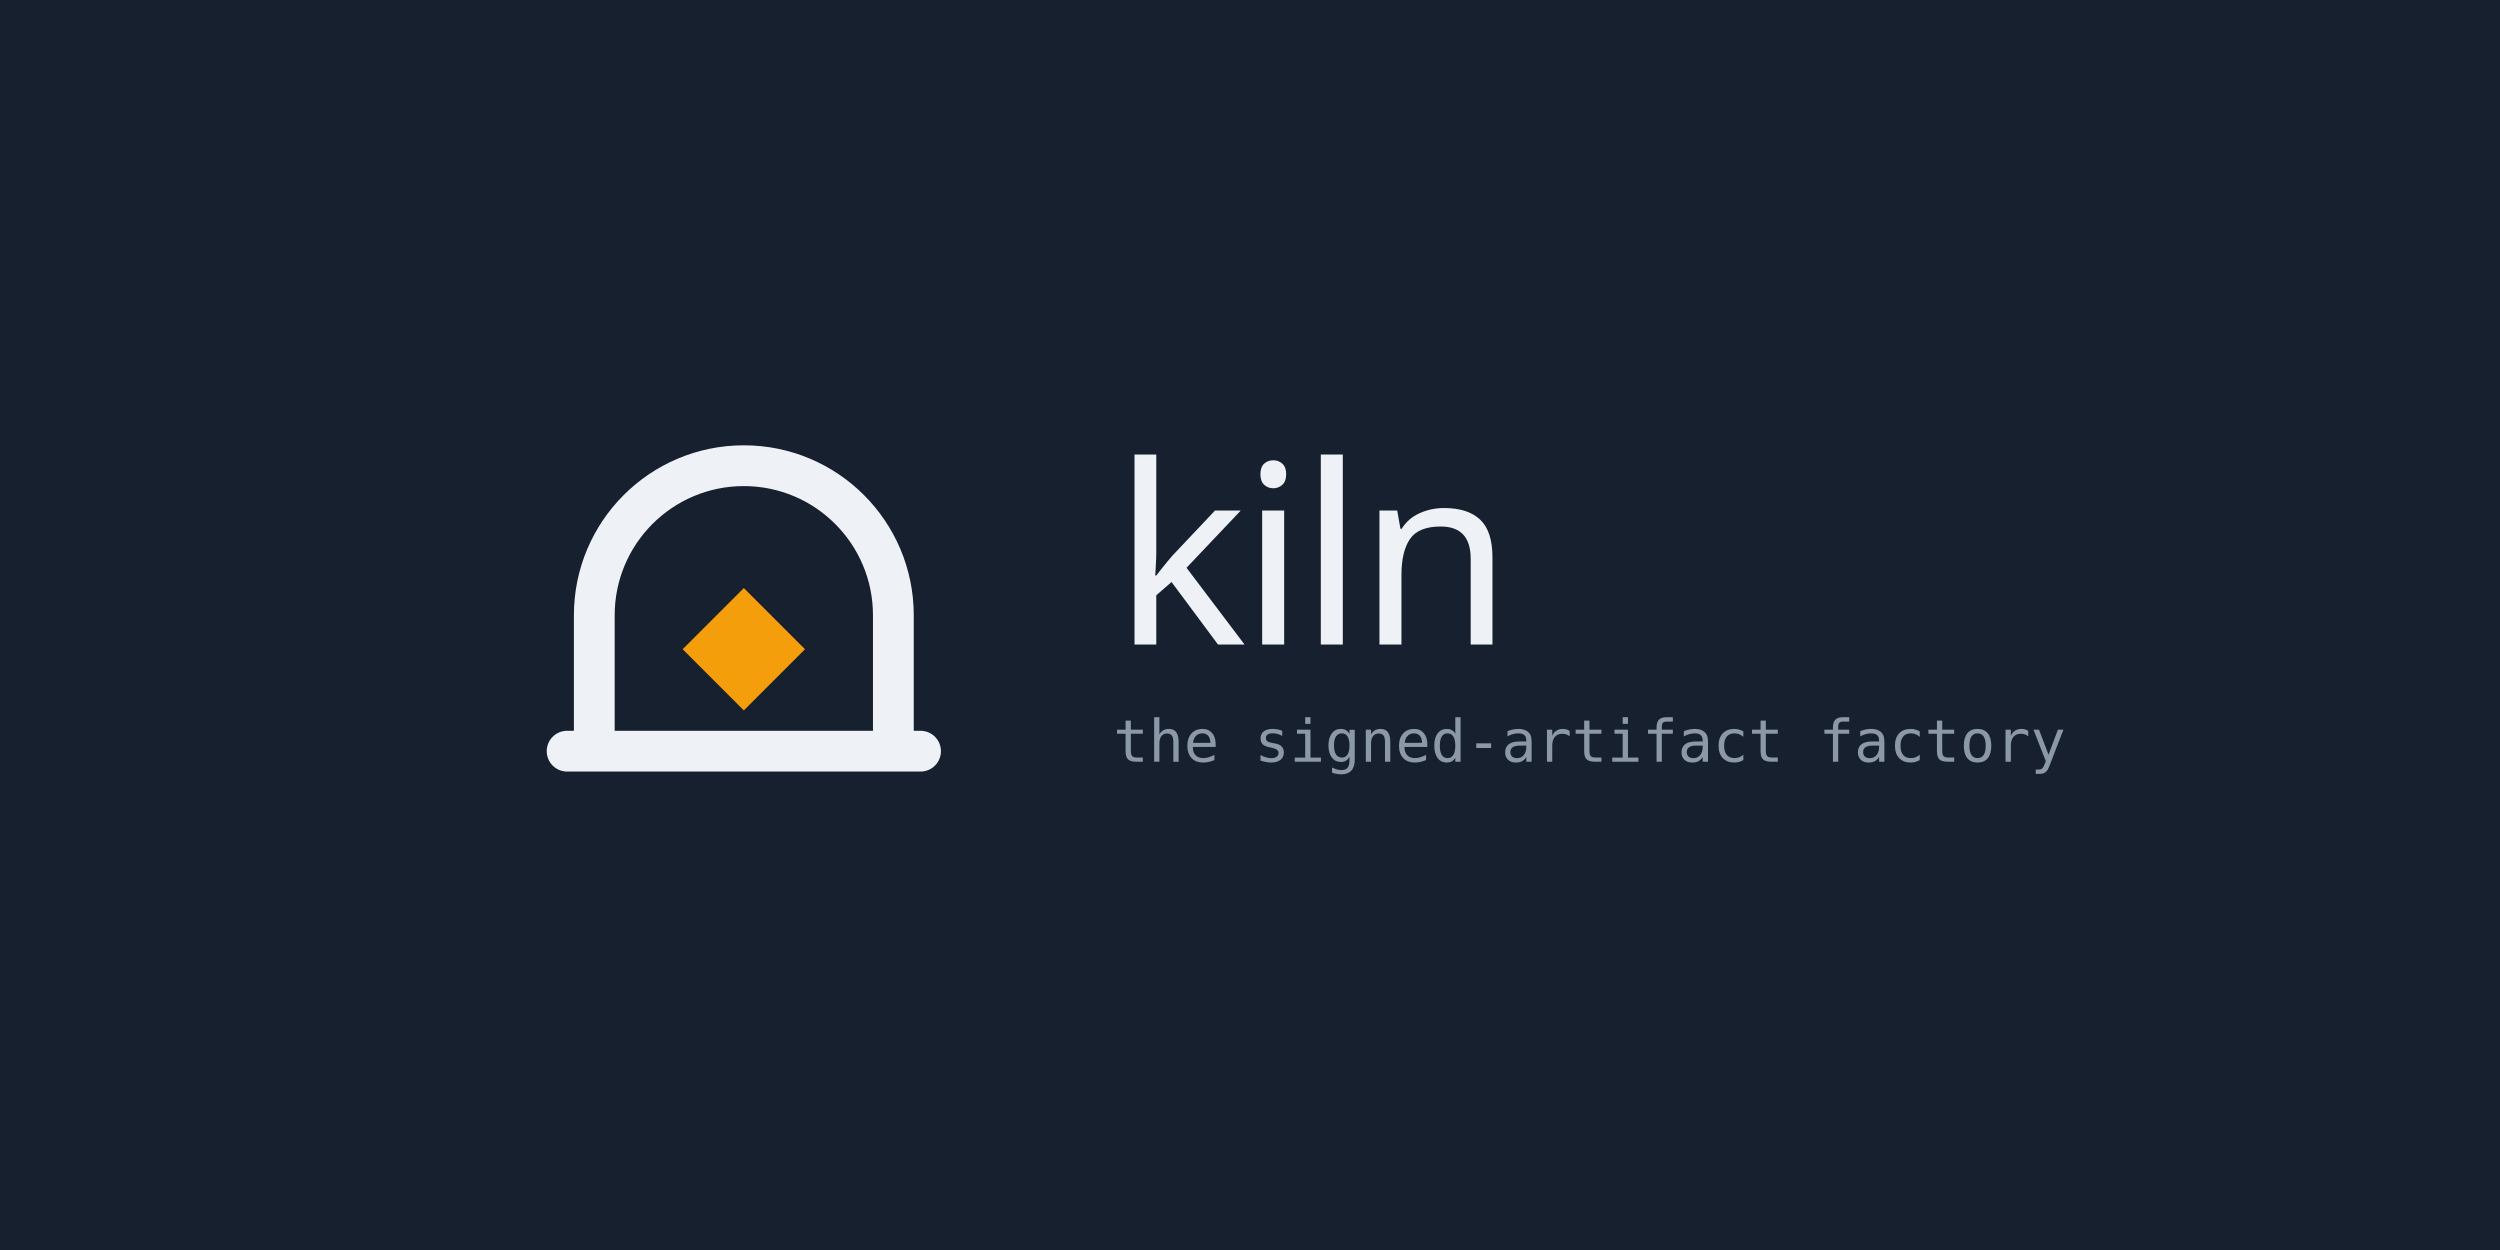
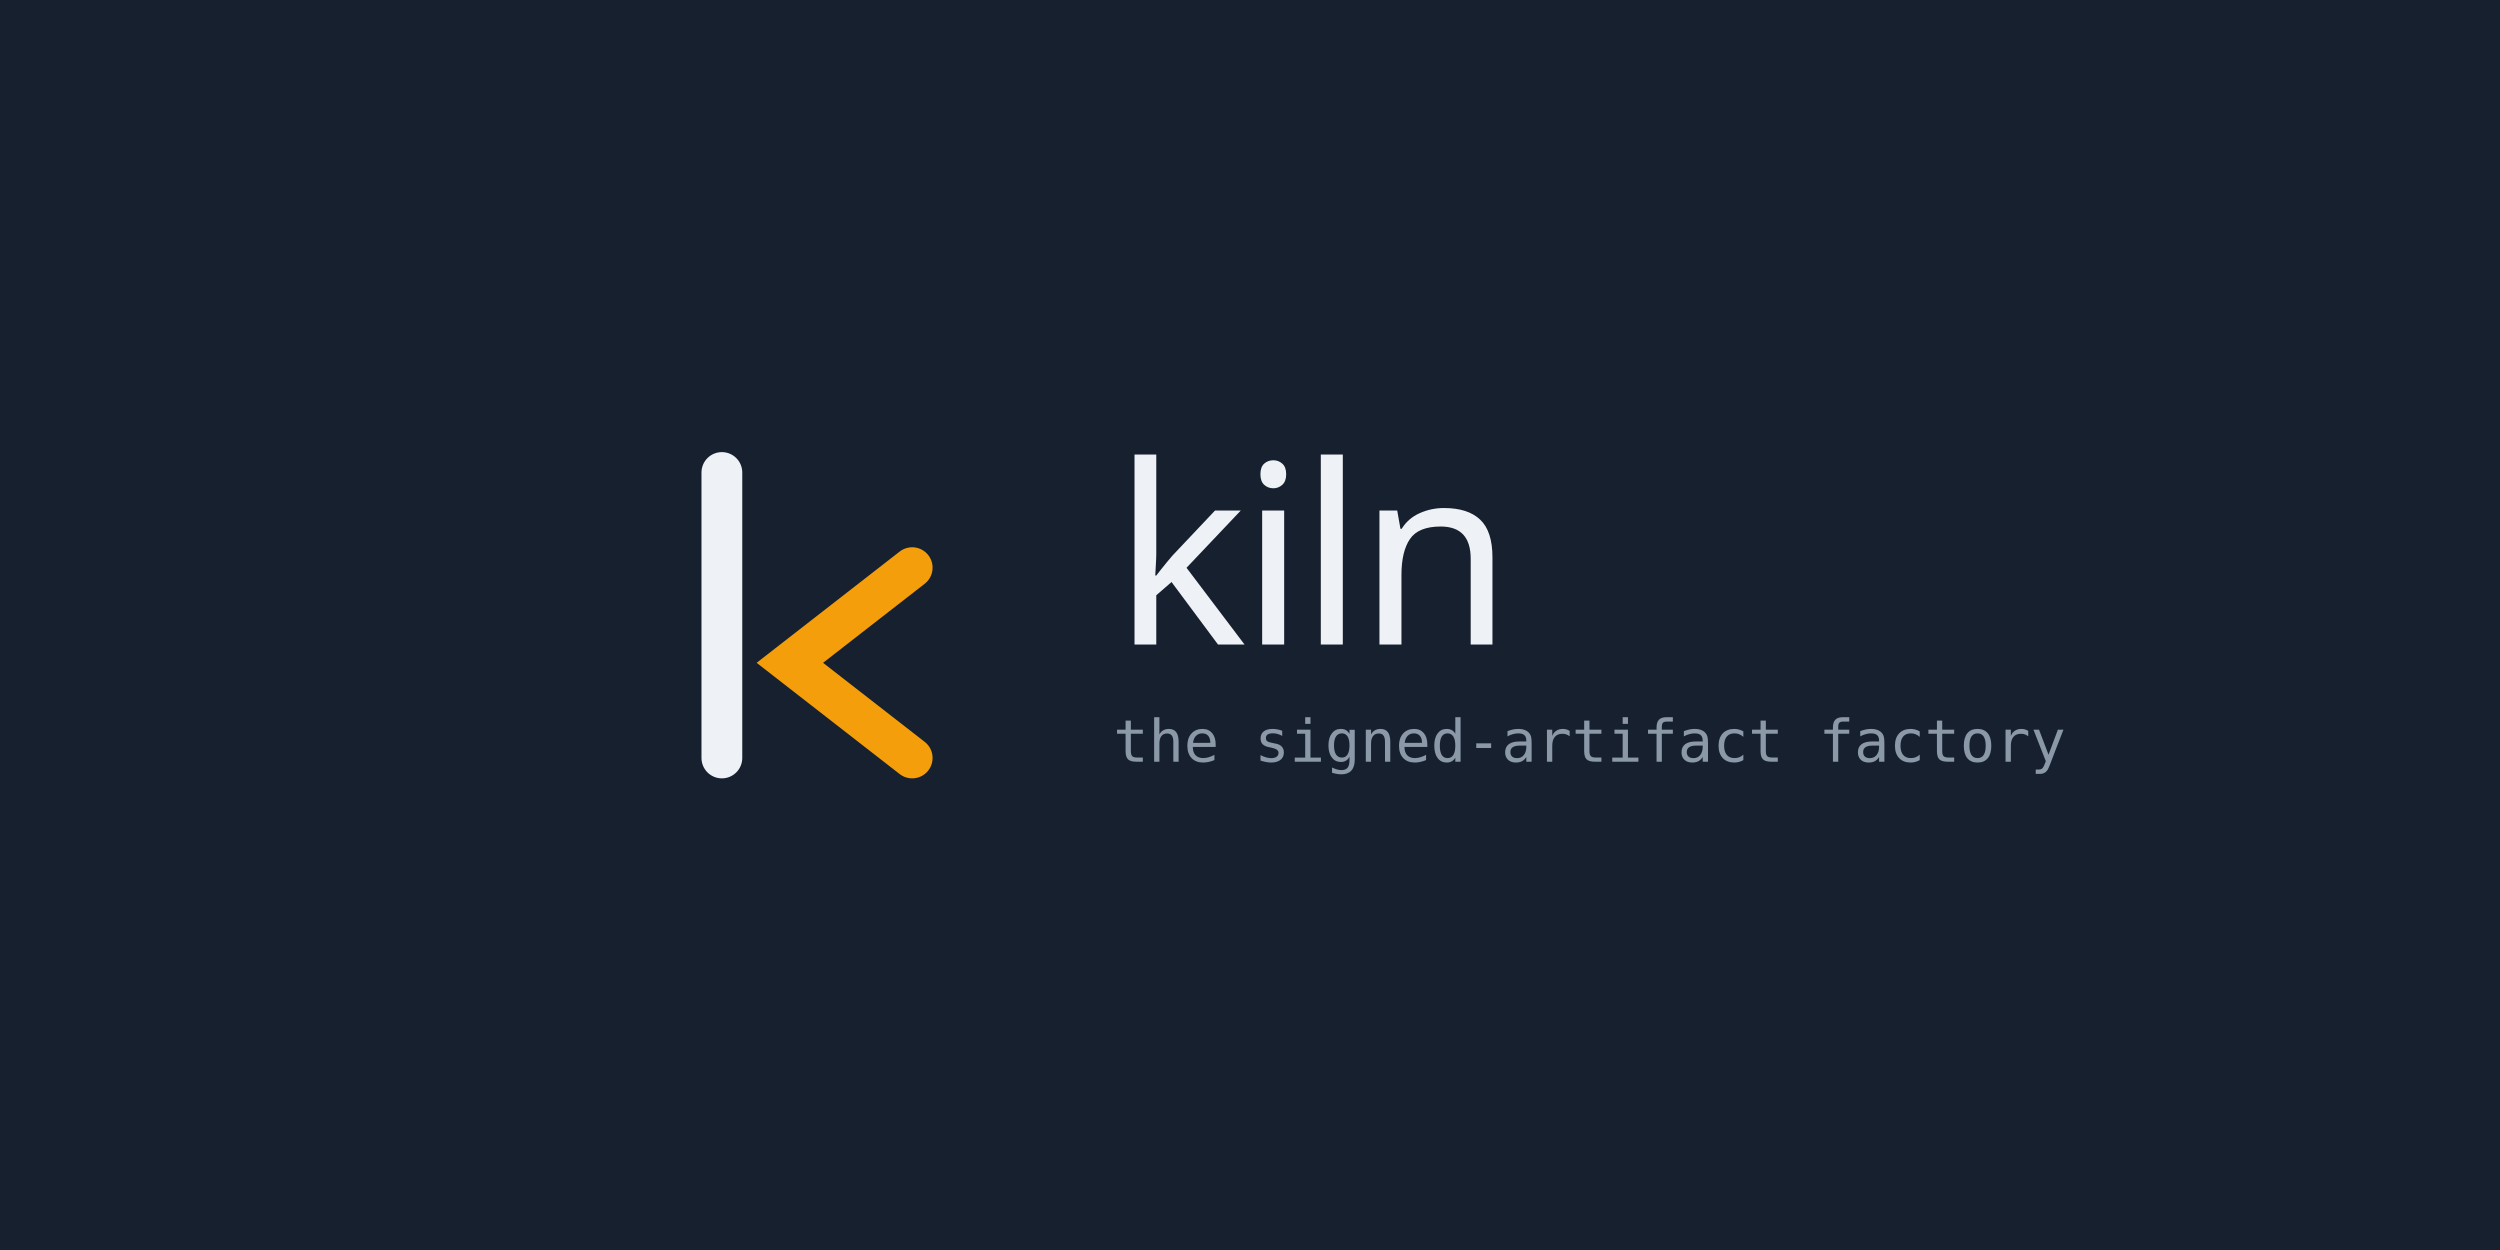
<svg xmlns="http://www.w3.org/2000/svg" viewBox="0 0 1280 640" width="1280" height="640" role="img" aria-label="kiln — the signed-artifact factory">
  <rect width="1280" height="640" fill="#17202e" />
-   <g transform="translate(266 228) scale(1.74)">
-     <g fill="none" stroke="#eef2f6" stroke-width="12" stroke-linecap="round" stroke-linejoin="miter">
-       <path d="M22 84 L22 50 A44 44 0 0 1 110 50 L110 84" />
-       <path d="M14 90 L118 90" />
+   <g transform="translate(300 228) scale(1.74)">
+     <g fill="none" stroke-width="12" stroke-linecap="round" stroke-linejoin="miter">
+       <path d="M40 8 L40 92" stroke="#eef2f6" />
+       <path d="M96 36 L60 64 L96 92" stroke="#f59e0b" />
    </g>
-     <path d="M66 42 L84 60 L66 78 L48 60 Z" fill="#f59e0b" />
  </g>
  <text x="570" y="330" font-family="Futura,'Century Gothic','Avenir Next',ui-rounded,system-ui,sans-serif" font-size="128" font-weight="500" letter-spacing="-3" fill="#eef2f6">kiln</text>
  <text x="570" y="390" font-family="ui-monospace,'SF Mono',Menlo,Consolas,monospace" font-size="30" fill="#8b98a8">the signed-artifact factory</text>
</svg>
